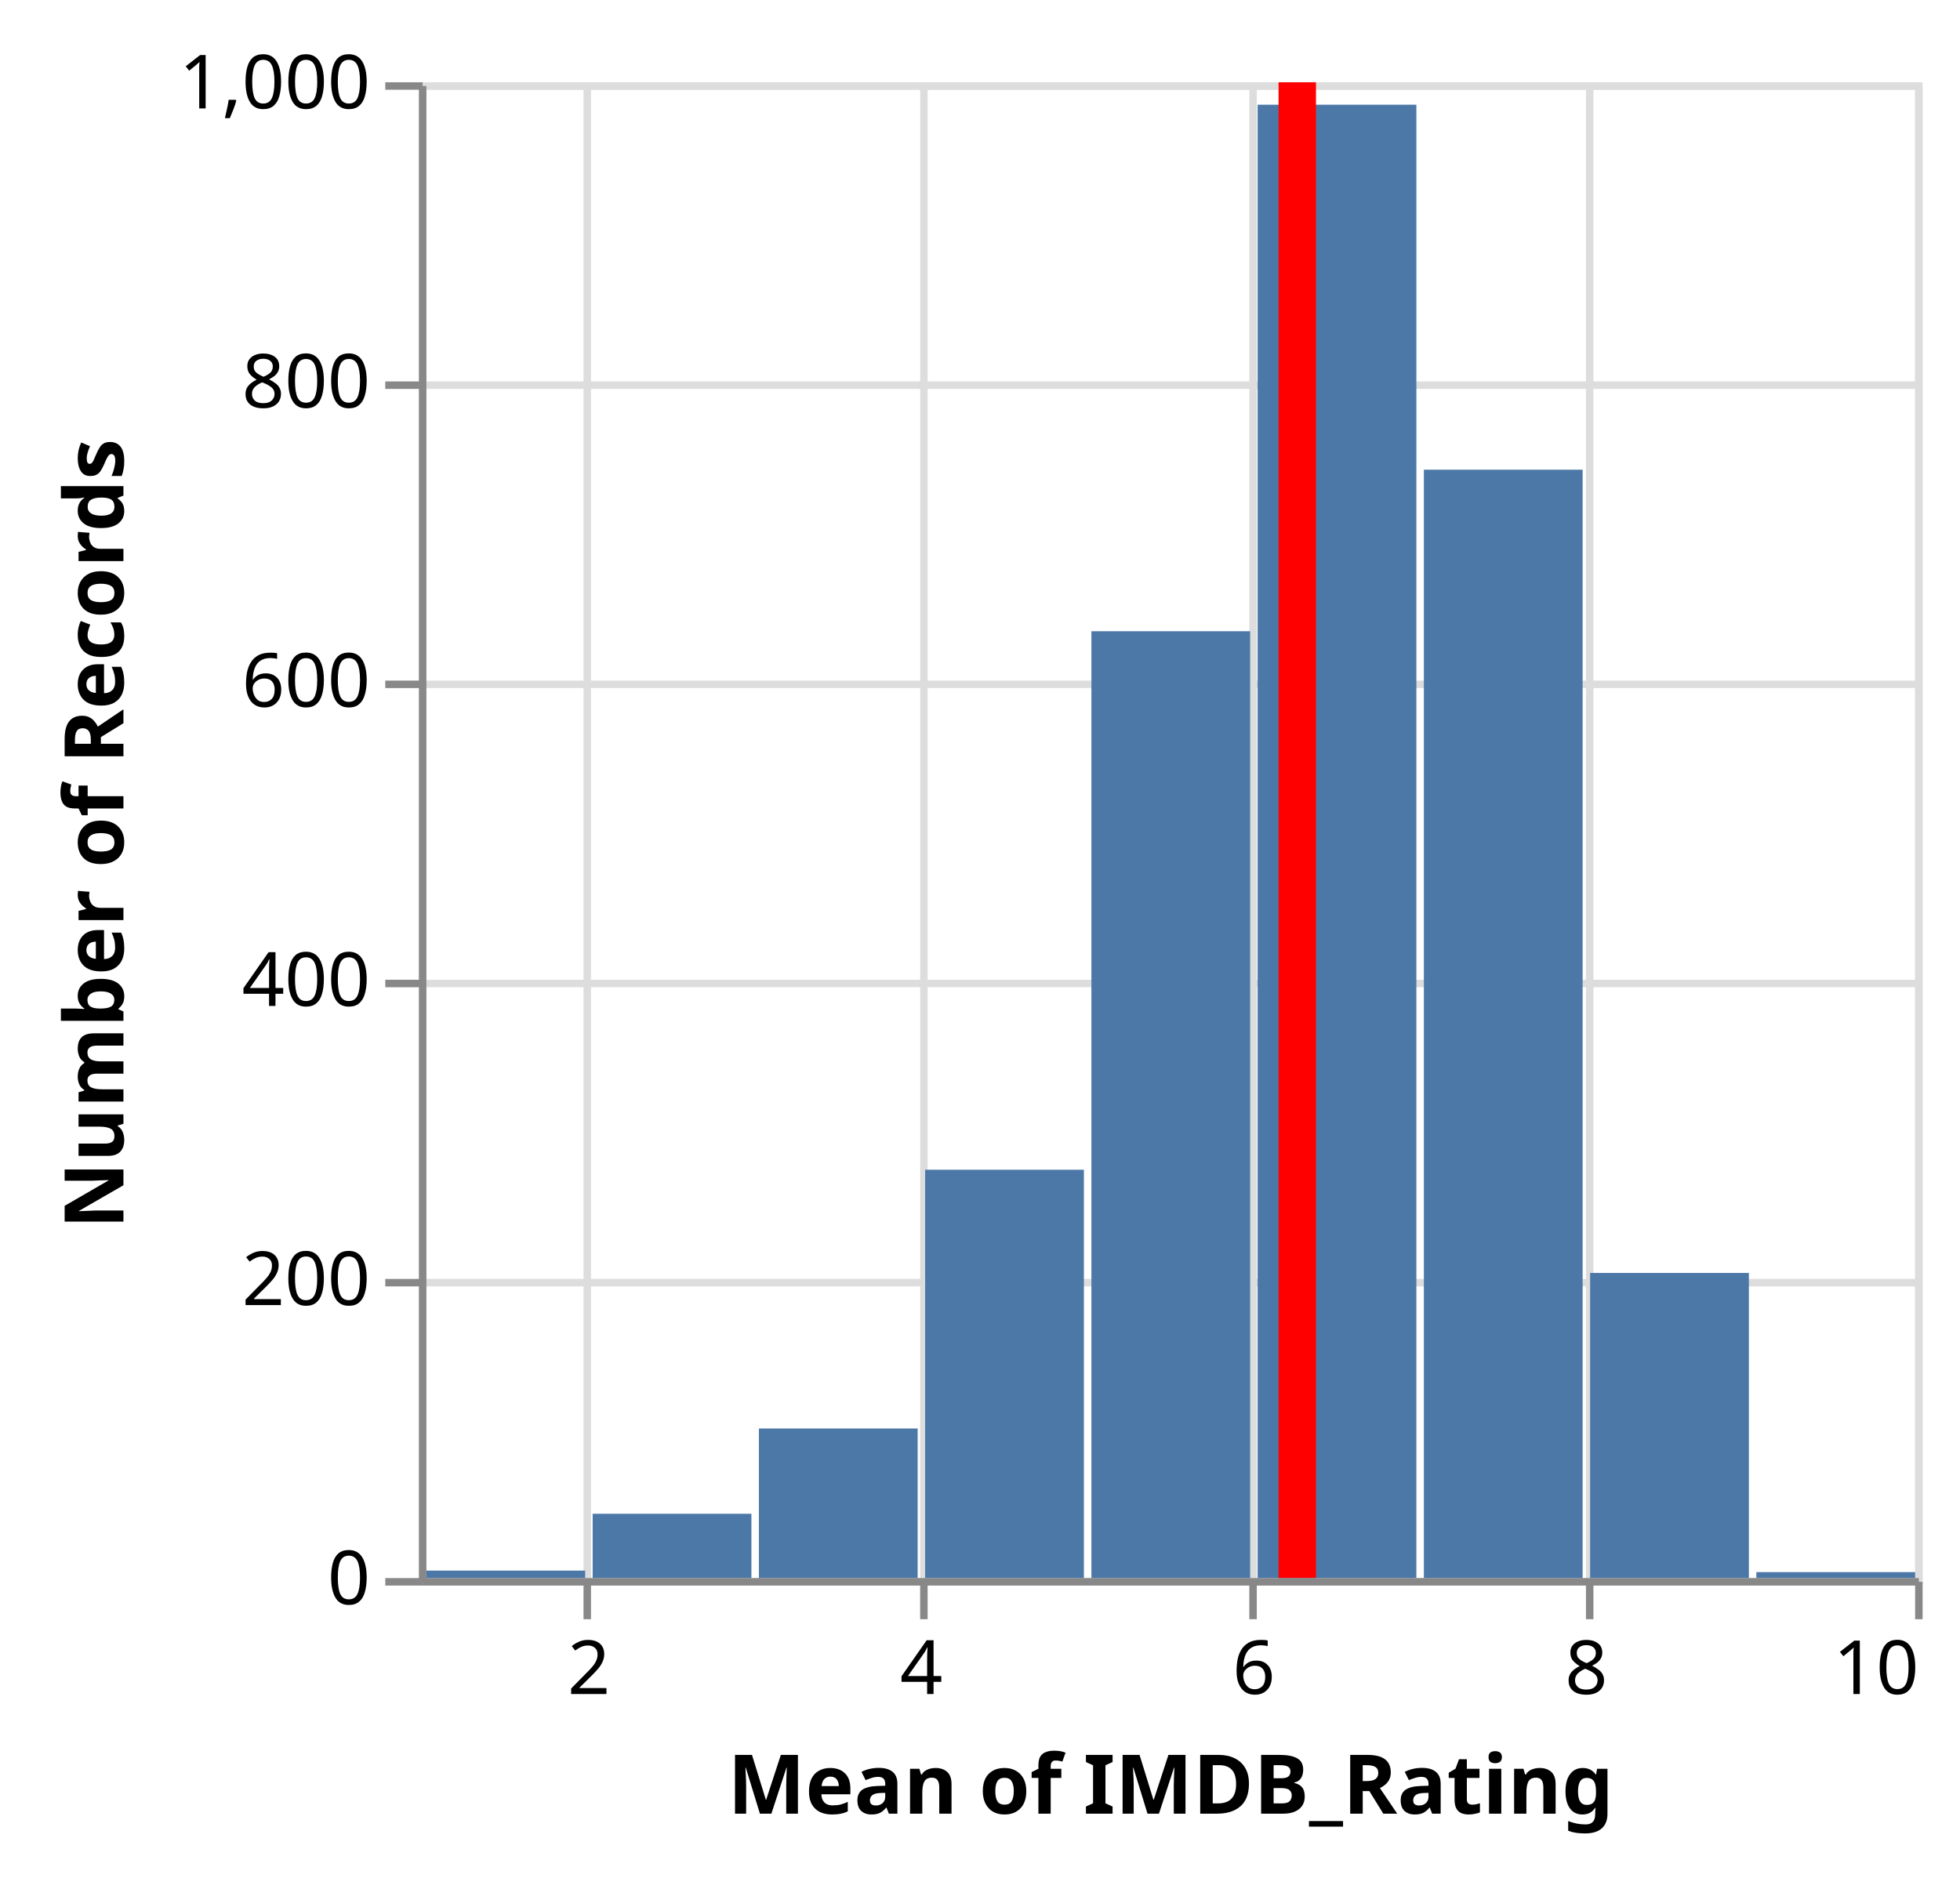
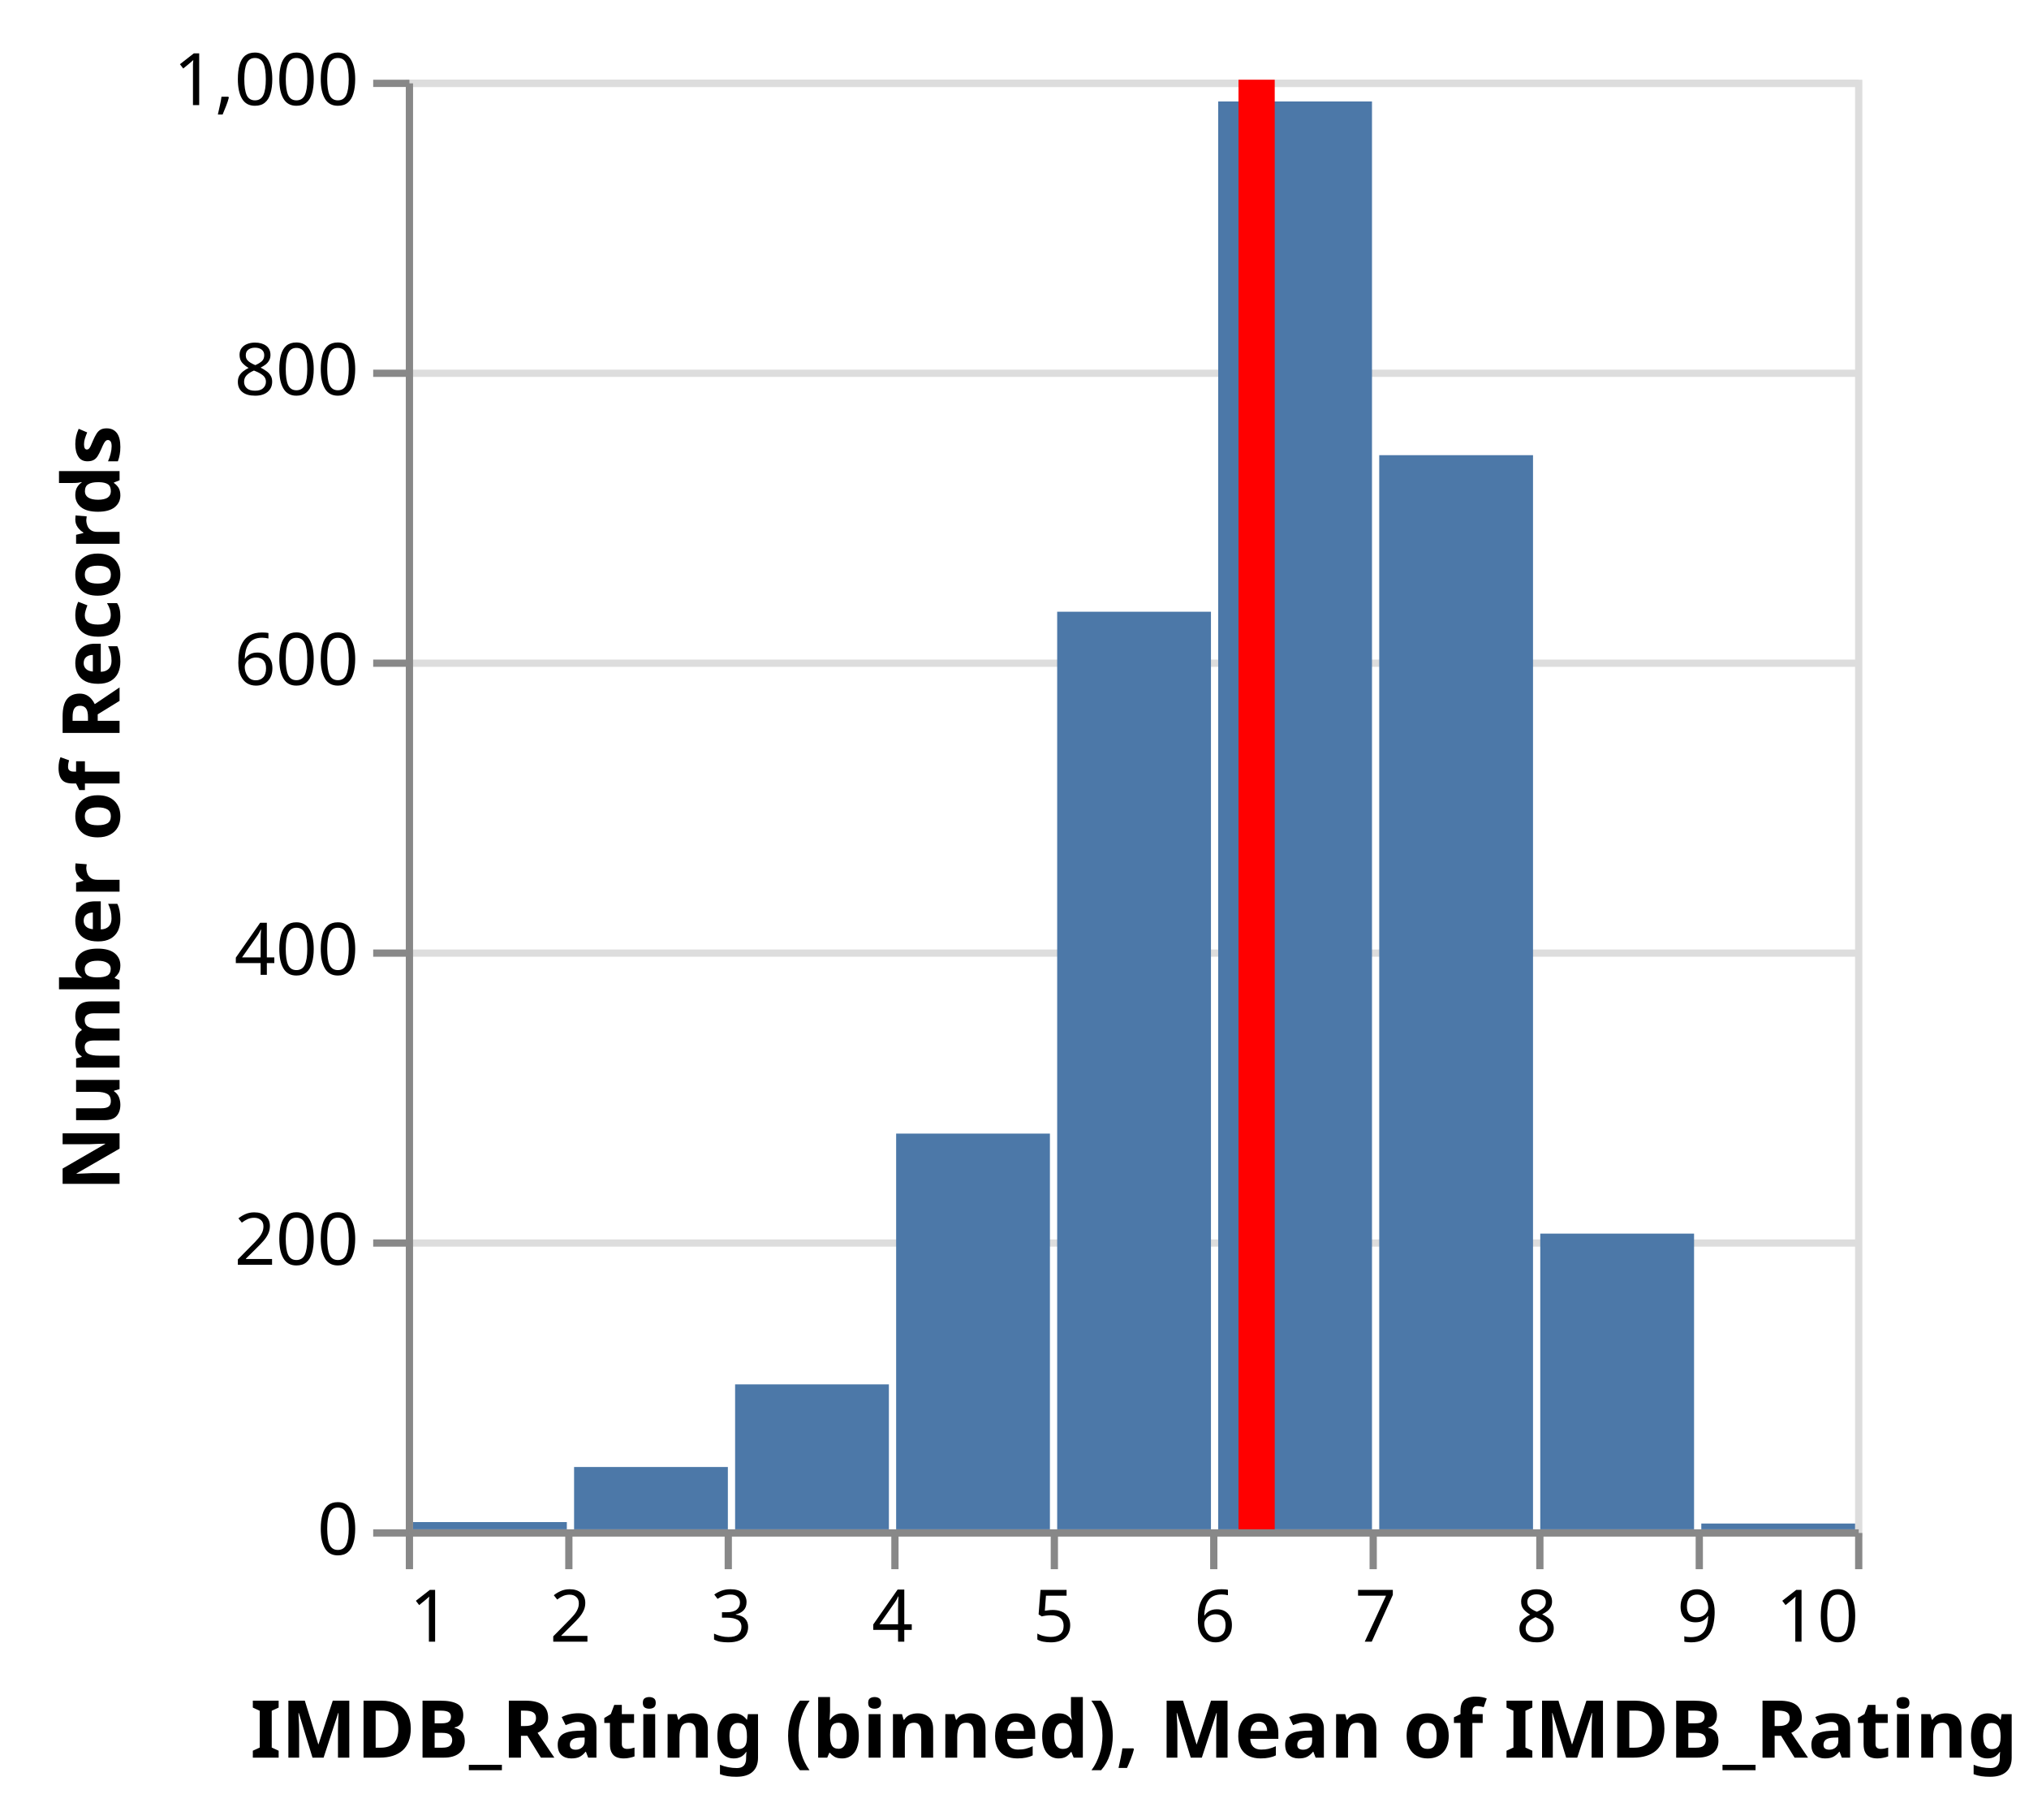
- <svg xmlns="http://www.w3.org/2000/svg" class="marks" width="262" height="251" viewBox="0 0 262 251" version="1.1">
+ <svg xmlns="http://www.w3.org/2000/svg" class="marks" width="280" height="251" viewBox="0 0 280 251" version="1.1">
  <g transform="translate(56,11)">
    <g class="mark-group role-frame root">
      <g transform="translate(0,0)">
        <path class="background" d="M0.5,0.5h200v200h-200Z" style="fill: none; stroke: #ddd;" />
        <g>
-           <g class="mark-group role-axis">
-             <g transform="translate(0.5,200.5)">
-               <path class="background" d="M0,0h0v0h0Z" style="pointer-events: none; fill: none;" />
-               <g>
-                 <g class="mark-rule role-axis-grid" style="pointer-events: none;">
-                   <line transform="translate(22,0)" x2="0" y2="-200" style="fill: none; stroke: #ddd; stroke-width: 1; opacity: 1;" />
-                   <line transform="translate(67,0)" x2="0" y2="-200" style="fill: none; stroke: #ddd; stroke-width: 1; opacity: 1;" />
-                   <line transform="translate(111,0)" x2="0" y2="-200" style="fill: none; stroke: #ddd; stroke-width: 1; opacity: 1;" />
-                   <line transform="translate(156,0)" x2="0" y2="-200" style="fill: none; stroke: #ddd; stroke-width: 1; opacity: 1;" />
-                   <line transform="translate(200,0)" x2="0" y2="-200" style="fill: none; stroke: #ddd; stroke-width: 1; opacity: 1;" />
-                 </g>
-               </g>
-             </g>
-           </g>
          <g class="mark-group role-axis">
            <g transform="translate(0.5,0.5)">
              <path class="background" d="M0,0h0v0h0Z" style="pointer-events: none; fill: none;" />
              <g>
                <g class="mark-rule role-axis-grid" style="pointer-events: none;">
                  <line transform="translate(0,200)" x2="200" y2="0" style="fill: none; stroke: #ddd; stroke-width: 1; opacity: 1;" />
                  <line transform="translate(0,160)" x2="200" y2="0" style="fill: none; stroke: #ddd; stroke-width: 1; opacity: 1;" />
                  <line transform="translate(0,120)" x2="200" y2="0" style="fill: none; stroke: #ddd; stroke-width: 1; opacity: 1;" />
                  <line transform="translate(0,80)" x2="200" y2="0" style="fill: none; stroke: #ddd; stroke-width: 1; opacity: 1;" />
                  <line transform="translate(0,40)" x2="200" y2="0" style="fill: none; stroke: #ddd; stroke-width: 1; opacity: 1;" />
                  <line transform="translate(0,0)" x2="200" y2="0" style="fill: none; stroke: #ddd; stroke-width: 1; opacity: 1;" />
                </g>
              </g>
            </g>
          </g>
          <g class="mark-rect role-mark layer_0_marks">
            <path d="M112.111,3h21.222v197h-21.222Z" style="fill: #4c78a8;" />
+             <path d="M-22.222,157.4h1v42.6h-1Z" style="fill: none;" />
            <path d="M45.444,180h21.222v20h-21.222Z" style="fill: #4c78a8;" />
            <path d="M134.333,51.8h21.222v148.2h-21.222Z" style="fill: #4c78a8;" />
            <path d="M89.889,73.4h21.222v126.6h-21.222Z" style="fill: #4c78a8;" />
            <path d="M156.556,159.2h21.222v40.8h-21.222Z" style="fill: #4c78a8;" />
            <path d="M23.222,191.4h21.222v8.6h-21.222Z" style="fill: #4c78a8;" />
            <path d="M67.667,145.4h21.222v54.6h-21.222Z" style="fill: #4c78a8;" />
            <path d="M178.778,199.2h21.222v0.8h-21.222Z" style="fill: #4c78a8;" />
            <path d="M1,199h21.222v1h-21.222Z" style="fill: #4c78a8;" />
          </g>
          <g class="mark-rule role-mark layer_1_marks">
            <line transform="translate(117.4104,200)" x2="0" y2="-200" style="fill: none; stroke: red; stroke-width: 5;" />
          </g>
          <g class="mark-group role-axis">
            <g transform="translate(0.5,200.5)">
              <path class="background" d="M0,0h0v0h0Z" style="pointer-events: none; fill: none;" />
              <g>
                <g class="mark-rule role-axis-tick" style="pointer-events: none;">
+                   <line transform="translate(0,0)" x2="0" y2="5" style="fill: none; stroke: #888; stroke-width: 1; opacity: 1;" />
                  <line transform="translate(22,0)" x2="0" y2="5" style="fill: none; stroke: #888; stroke-width: 1; opacity: 1;" />
+                   <line transform="translate(44,0)" x2="0" y2="5" style="fill: none; stroke: #888; stroke-width: 1; opacity: 1;" />
                  <line transform="translate(67,0)" x2="0" y2="5" style="fill: none; stroke: #888; stroke-width: 1; opacity: 1;" />
+                   <line transform="translate(89,0)" x2="0" y2="5" style="fill: none; stroke: #888; stroke-width: 1; opacity: 1;" />
                  <line transform="translate(111,0)" x2="0" y2="5" style="fill: none; stroke: #888; stroke-width: 1; opacity: 1;" />
+                   <line transform="translate(133,0)" x2="0" y2="5" style="fill: none; stroke: #888; stroke-width: 1; opacity: 1;" />
                  <line transform="translate(156,0)" x2="0" y2="5" style="fill: none; stroke: #888; stroke-width: 1; opacity: 1;" />
+                   <line transform="translate(178,0)" x2="0" y2="5" style="fill: none; stroke: #888; stroke-width: 1; opacity: 1;" />
                  <line transform="translate(200,0)" x2="0" y2="5" style="fill: none; stroke: #888; stroke-width: 1; opacity: 1;" />
                </g>
                <g class="mark-text role-axis-label" style="pointer-events: none;">
-                   <text text-anchor="middle" transform="translate(22.22222,15)" style="font: 10px sans-serif; fill: #000; opacity: 1;">2</text>
-                   <text text-anchor="middle" transform="translate(66.66667,15)" style="font: 10px sans-serif; fill: #000; opacity: 1;">4</text>
-                   <text text-anchor="middle" transform="translate(111.1111,15)" style="font: 10px sans-serif; fill: #000; opacity: 1;">6</text>
-                   <text text-anchor="middle" transform="translate(155.5556,15)" style="font: 10px sans-serif; fill: #000; opacity: 1;">8</text>
-                   <text text-anchor="end" transform="translate(200,15)" style="font: 10px sans-serif; fill: #000; opacity: 1;">10</text>
+                   <text text-anchor="start" transform="translate(0,15)" style="font-family: sans-serif; font-size: 10px; fill: #000; opacity: 1;">1</text>
+                   <text text-anchor="middle" transform="translate(22.22222,15)" style="font-family: sans-serif; font-size: 10px; fill: #000; opacity: 1;">2</text>
+                   <text text-anchor="middle" transform="translate(44.44444,15)" style="font-family: sans-serif; font-size: 10px; fill: #000; opacity: 1;">3</text>
+                   <text text-anchor="middle" transform="translate(66.66667,15)" style="font-family: sans-serif; font-size: 10px; fill: #000; opacity: 1;">4</text>
+                   <text text-anchor="middle" transform="translate(88.88889,15)" style="font-family: sans-serif; font-size: 10px; fill: #000; opacity: 1;">5</text>
+                   <text text-anchor="middle" transform="translate(111.1111,15)" style="font-family: sans-serif; font-size: 10px; fill: #000; opacity: 1;">6</text>
+                   <text text-anchor="middle" transform="translate(133.3333,15)" style="font-family: sans-serif; font-size: 10px; fill: #000; opacity: 1;">7</text>
+                   <text text-anchor="middle" transform="translate(155.5556,15)" style="font-family: sans-serif; font-size: 10px; fill: #000; opacity: 1;">8</text>
+                   <text text-anchor="middle" transform="translate(177.7778,15)" style="font-family: sans-serif; font-size: 10px; fill: #000; opacity: 1;">9</text>
+                   <text text-anchor="end" transform="translate(200,15)" style="font-family: sans-serif; font-size: 10px; fill: #000; opacity: 1;">10</text>
                </g>
                <g class="mark-rule role-axis-domain" style="pointer-events: none;">
                  <line transform="translate(0,0)" x2="200" y2="0" style="fill: none; stroke: #888; stroke-width: 1; opacity: 1;" />
                </g>
                <g class="mark-text role-axis-title" style="pointer-events: none;">
-                   <text text-anchor="middle" transform="translate(100,31)" style="font: bold 11px sans-serif; fill: #000; opacity: 1;">Mean of IMDB_Rating</text>
+                   <text text-anchor="middle" transform="translate(100,31)" style="font-family: sans-serif; font-size: 11px; font-weight: bold; fill: #000; opacity: 1;">IMDB_Rating (binned), Mean of IMDB_Rating</text>
                </g>
              </g>
            </g>
          </g>
          <g class="mark-group role-axis">
            <g transform="translate(0.5,0.5)">
              <path class="background" d="M0,0h0v0h0Z" style="pointer-events: none; fill: none;" />
              <g>
                <g class="mark-rule role-axis-tick" style="pointer-events: none;">
                  <line transform="translate(0,200)" x2="-5" y2="0" style="fill: none; stroke: #888; stroke-width: 1; opacity: 1;" />
                  <line transform="translate(0,160)" x2="-5" y2="0" style="fill: none; stroke: #888; stroke-width: 1; opacity: 1;" />
                  <line transform="translate(0,120)" x2="-5" y2="0" style="fill: none; stroke: #888; stroke-width: 1; opacity: 1;" />
                  <line transform="translate(0,80)" x2="-5" y2="0" style="fill: none; stroke: #888; stroke-width: 1; opacity: 1;" />
                  <line transform="translate(0,40)" x2="-5" y2="0" style="fill: none; stroke: #888; stroke-width: 1; opacity: 1;" />
                  <line transform="translate(0,0)" x2="-5" y2="0" style="fill: none; stroke: #888; stroke-width: 1; opacity: 1;" />
                </g>
                <g class="mark-text role-axis-label" style="pointer-events: none;">
-                   <text text-anchor="end" transform="translate(-7,203)" style="font: 10px sans-serif; fill: #000; opacity: 1;">0</text>
-                   <text text-anchor="end" transform="translate(-7,163)" style="font: 10px sans-serif; fill: #000; opacity: 1;">200</text>
-                   <text text-anchor="end" transform="translate(-7,123)" style="font: 10px sans-serif; fill: #000; opacity: 1;">400</text>
-                   <text text-anchor="end" transform="translate(-7,83)" style="font: 10px sans-serif; fill: #000; opacity: 1;">600</text>
-                   <text text-anchor="end" transform="translate(-7,43)" style="font: 10px sans-serif; fill: #000; opacity: 1;">800</text>
-                   <text text-anchor="end" transform="translate(-7,3)" style="font: 10px sans-serif; fill: #000; opacity: 1;">1,000</text>
+                   <text text-anchor="end" transform="translate(-7,203)" style="font-family: sans-serif; font-size: 10px; fill: #000; opacity: 1;">0</text>
+                   <text text-anchor="end" transform="translate(-7,163)" style="font-family: sans-serif; font-size: 10px; fill: #000; opacity: 1;">200</text>
+                   <text text-anchor="end" transform="translate(-7,123)" style="font-family: sans-serif; font-size: 10px; fill: #000; opacity: 1;">400</text>
+                   <text text-anchor="end" transform="translate(-7,83)" style="font-family: sans-serif; font-size: 10px; fill: #000; opacity: 1;">600</text>
+                   <text text-anchor="end" transform="translate(-7,43)" style="font-family: sans-serif; font-size: 10px; fill: #000; opacity: 1;">800</text>
+                   <text text-anchor="end" transform="translate(-7,3)" style="font-family: sans-serif; font-size: 10px; fill: #000; opacity: 1;">1,000</text>
                </g>
                <g class="mark-rule role-axis-domain" style="pointer-events: none;">
                  <line transform="translate(0,200)" x2="0" y2="-200" style="fill: none; stroke: #888; stroke-width: 1; opacity: 1;" />
                </g>
                <g class="mark-text role-axis-title" style="pointer-events: none;">
-                   <text text-anchor="middle" transform="translate(-38,100) rotate(-90) translate(0,-2)" style="font: bold 11px sans-serif; fill: #000; opacity: 1;">Number of Records</text>
+                   <text text-anchor="middle" transform="translate(-38,100) rotate(-90) translate(0,-2)" style="font-family: sans-serif; font-size: 11px; font-weight: bold; fill: #000; opacity: 1;">Number of Records</text>
                </g>
              </g>
            </g>
          </g>
        </g>
      </g>
    </g>
  </g>
</svg>
